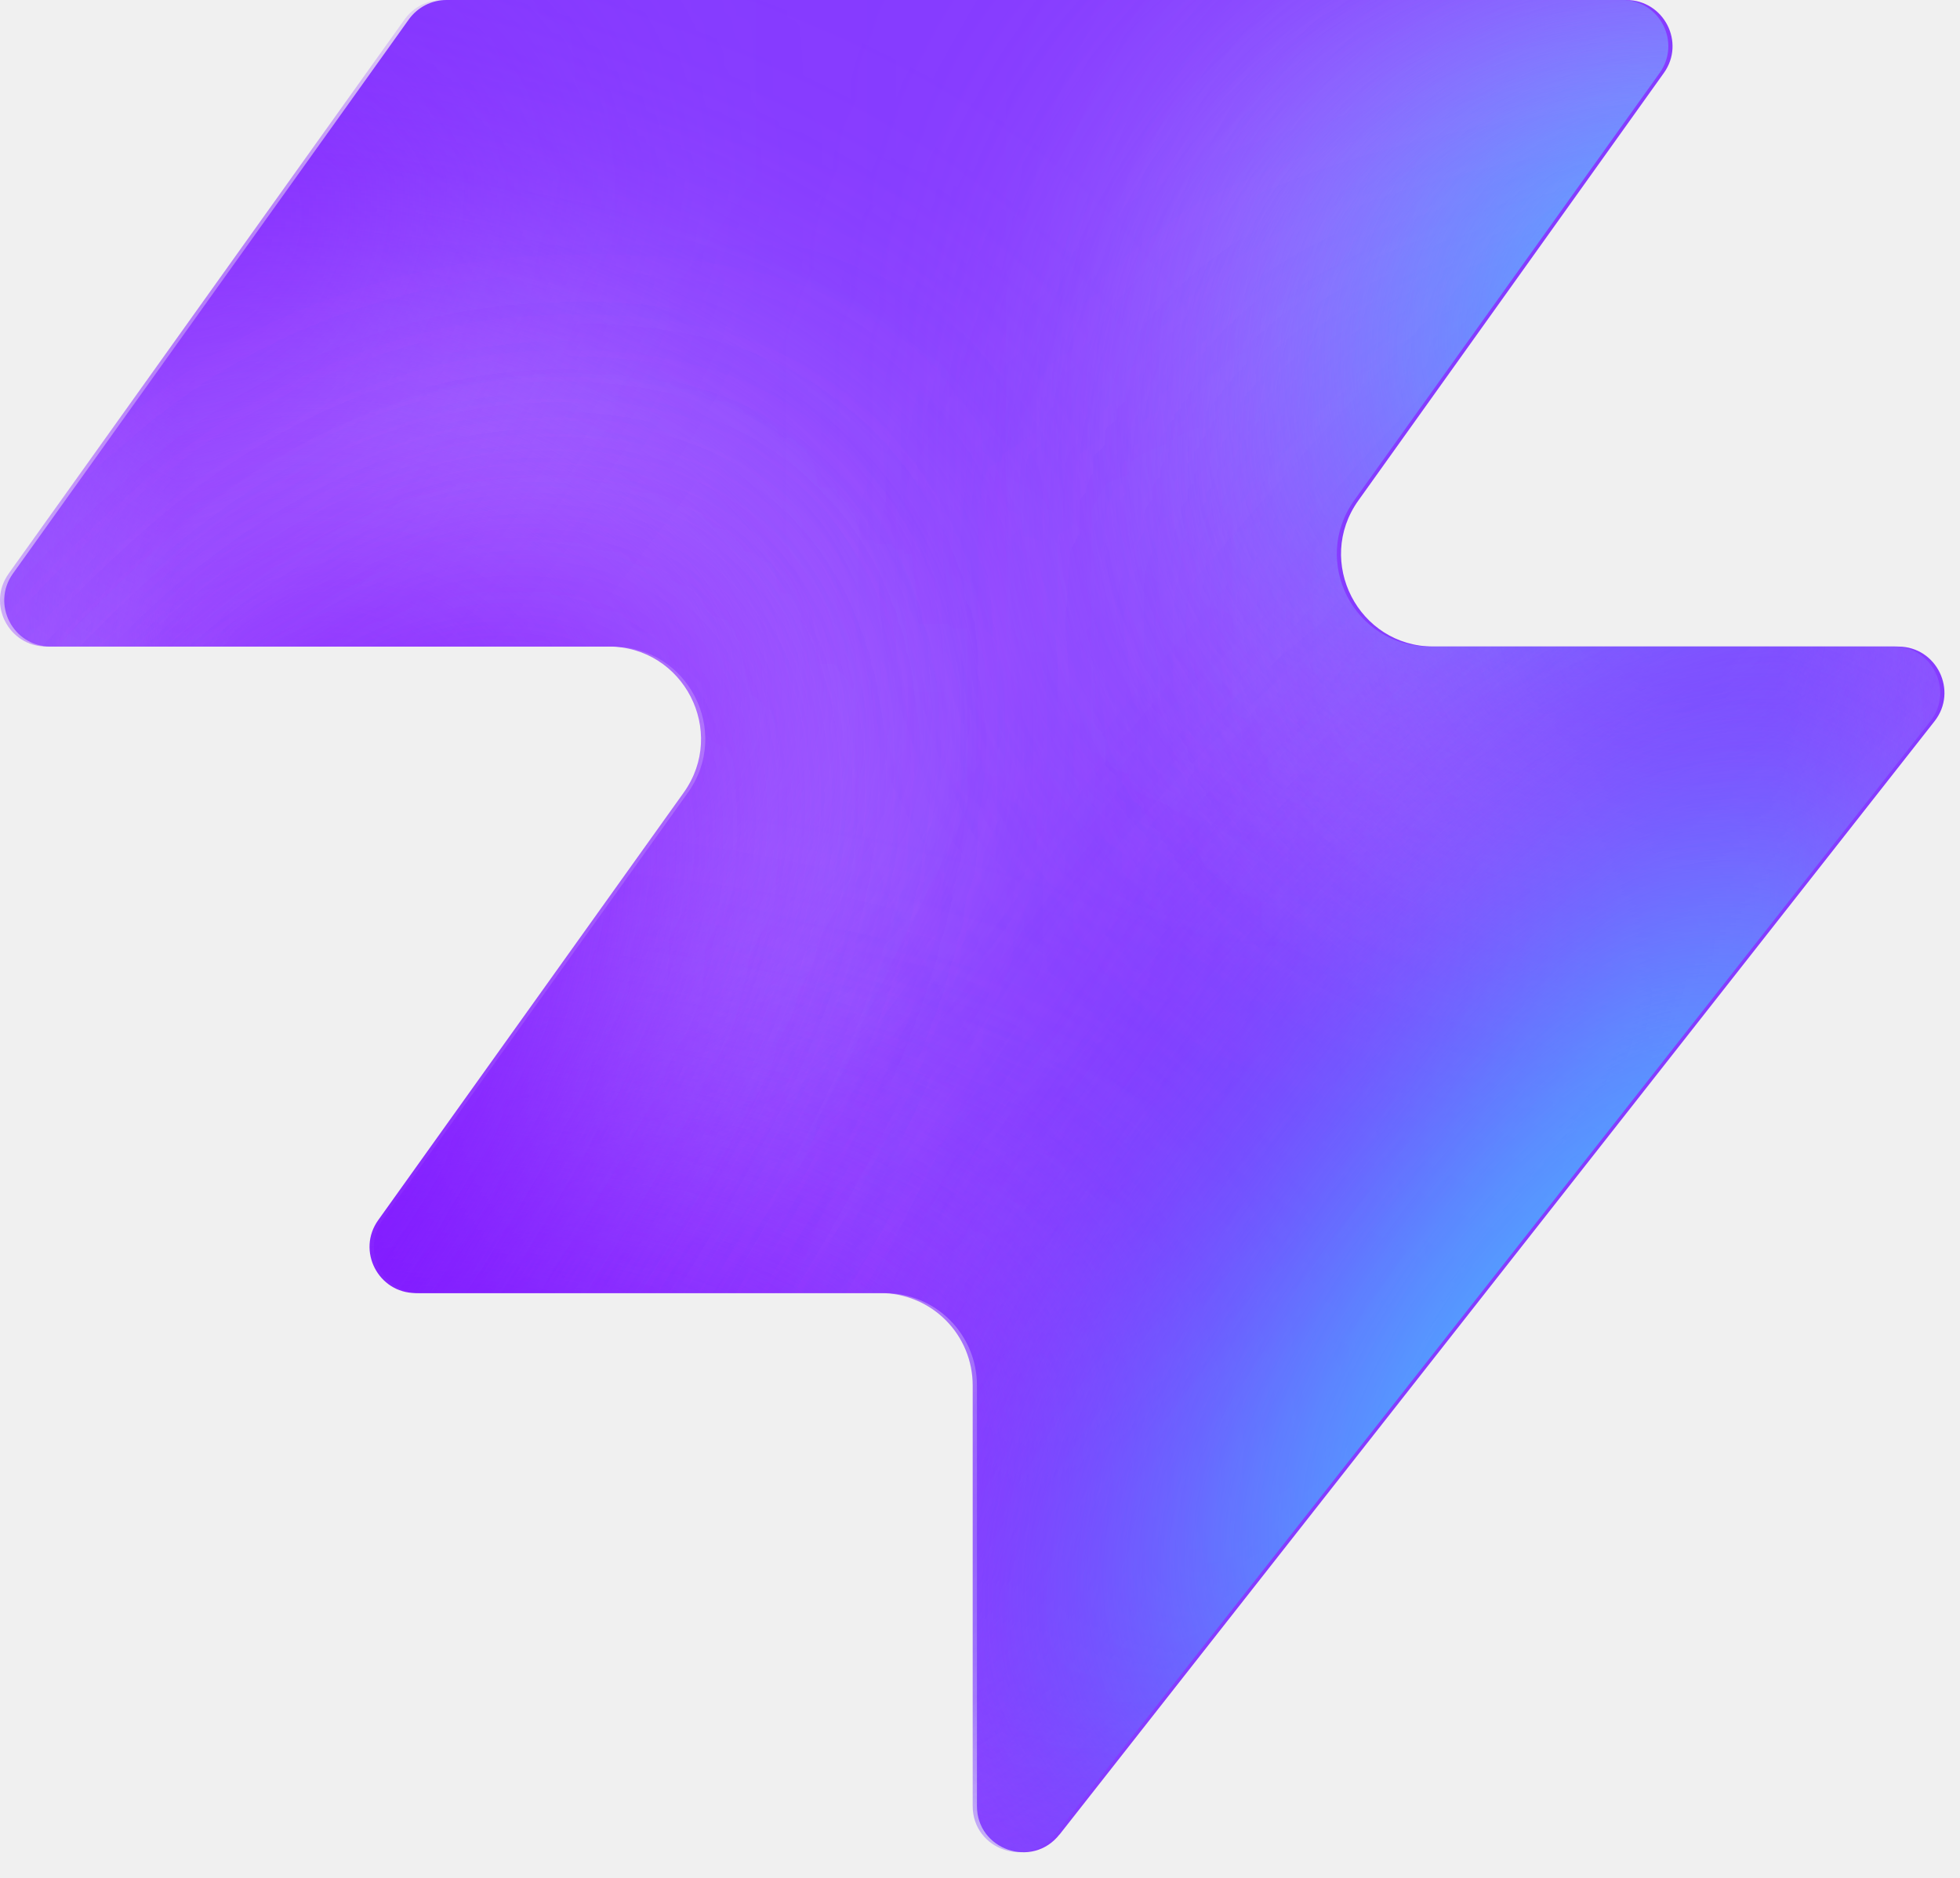
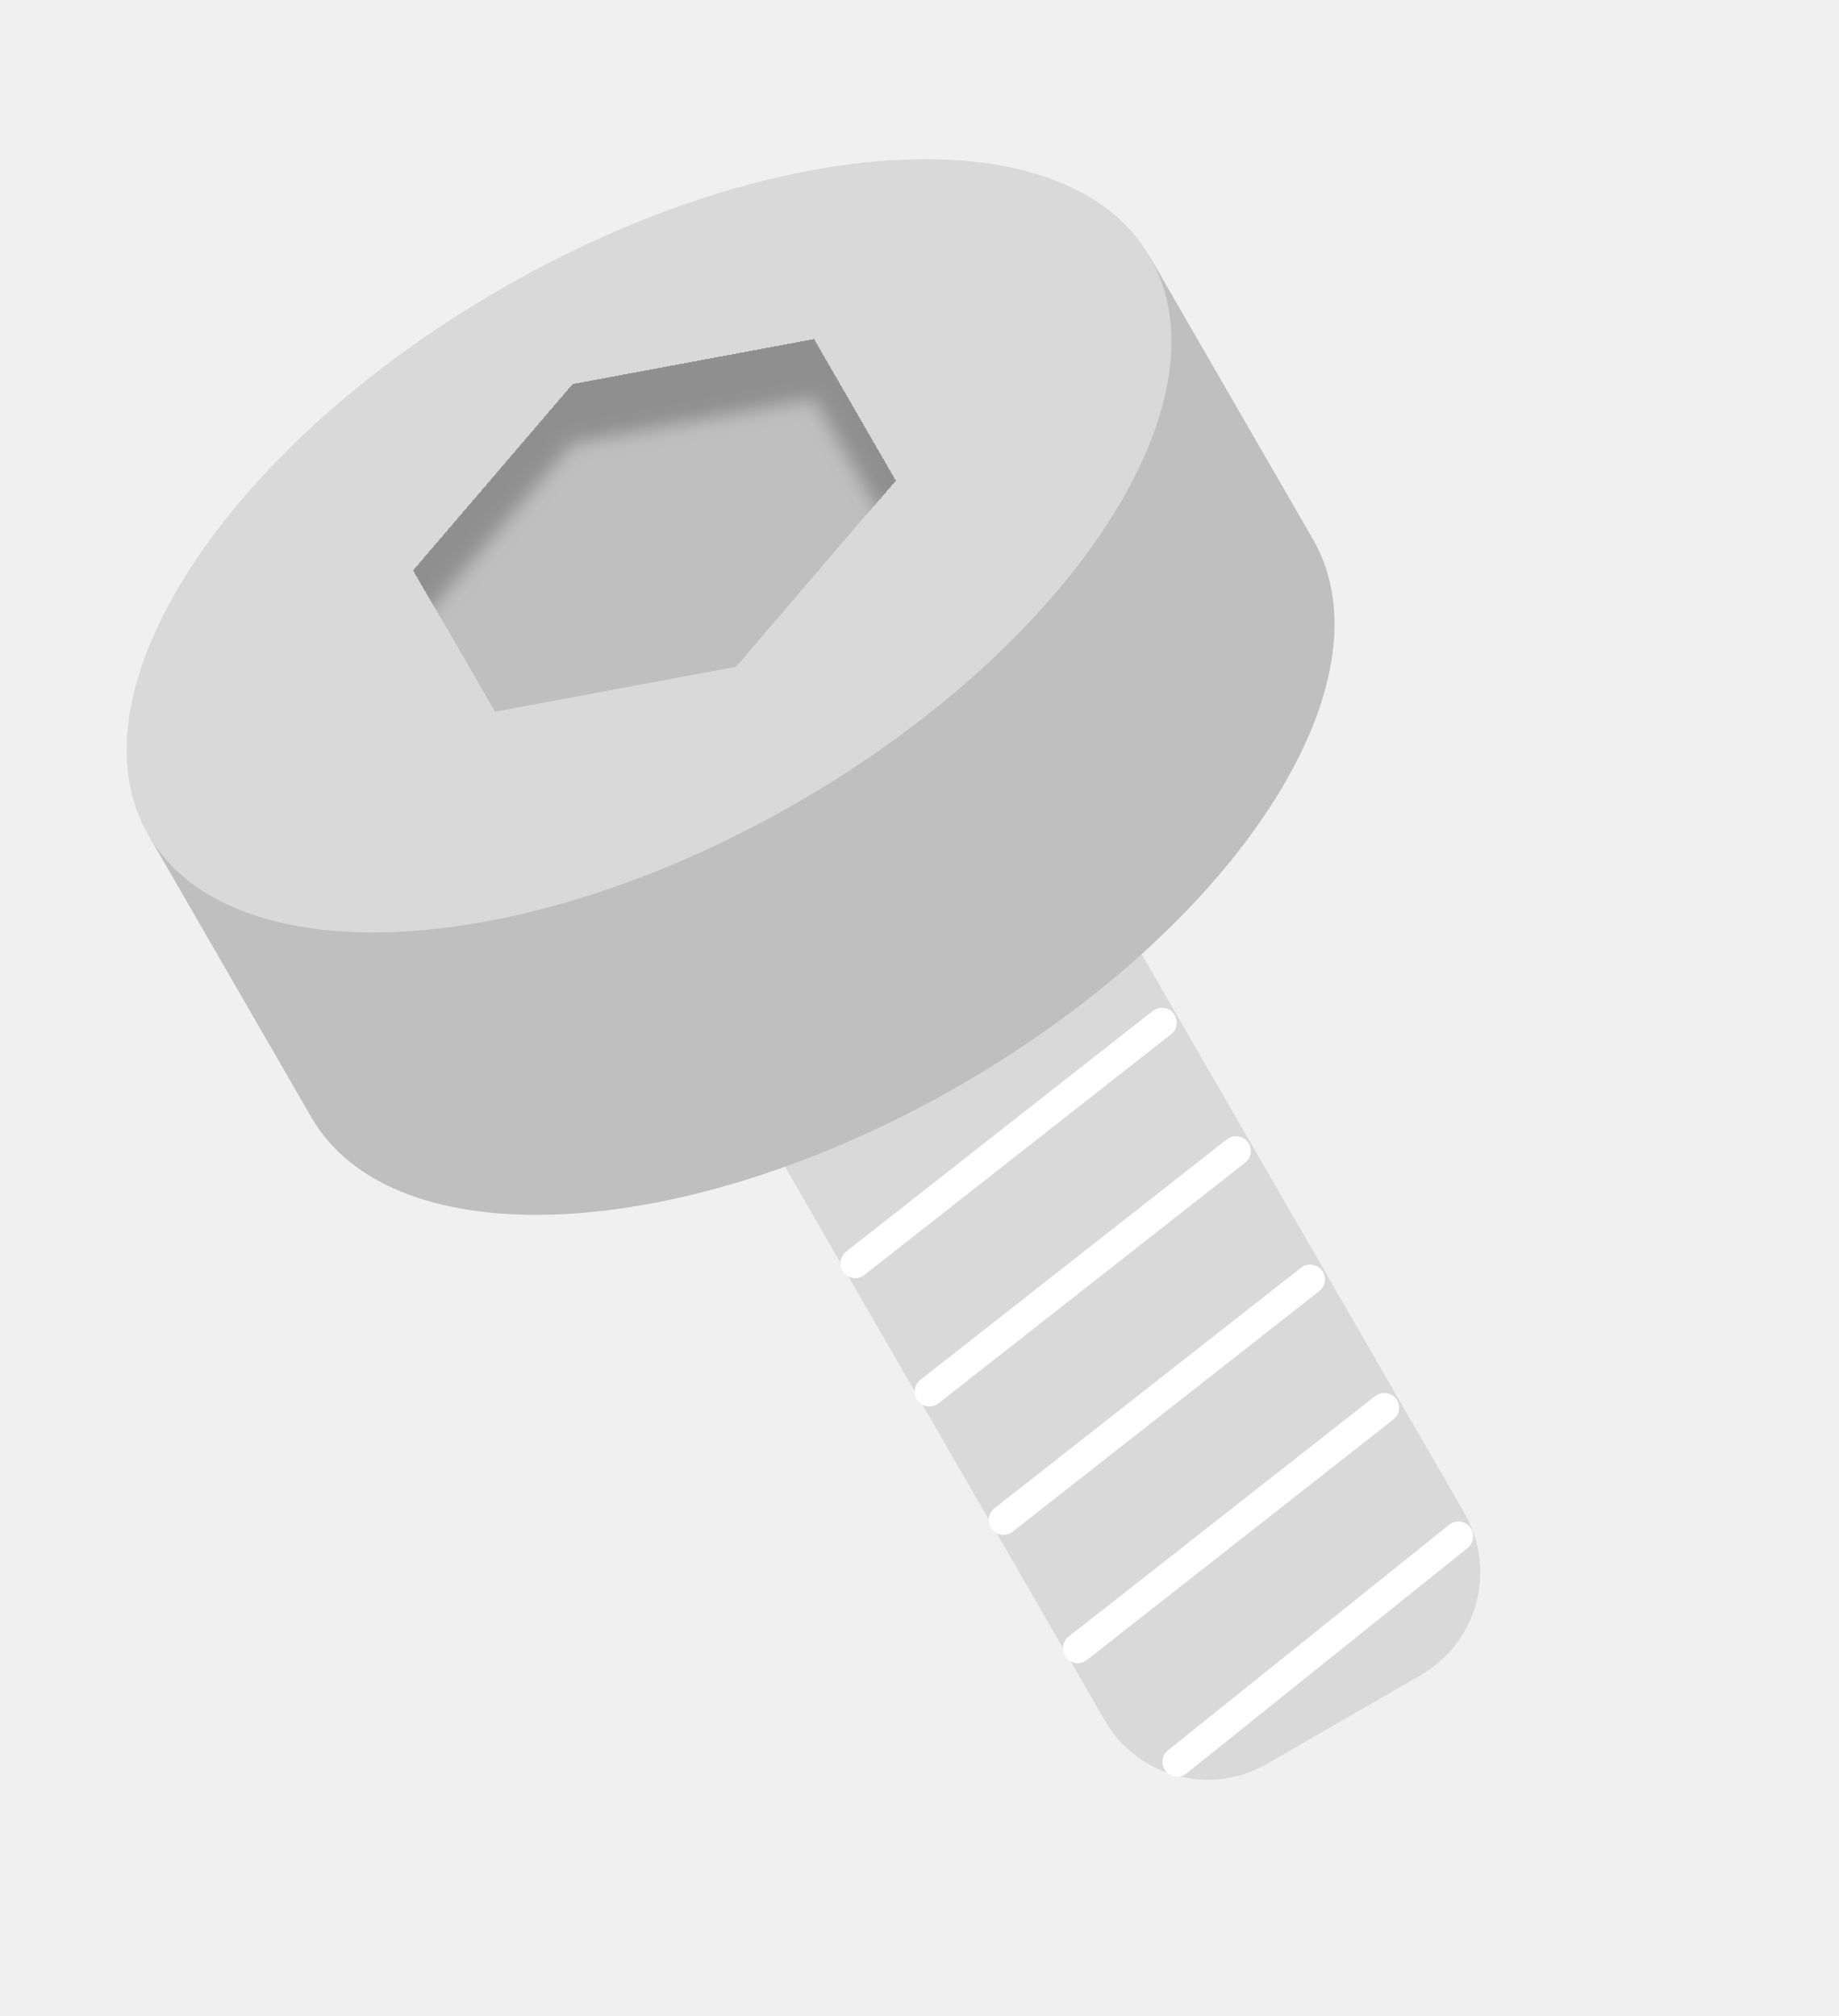
- <svg xmlns="http://www.w3.org/2000/svg" width="48" height="46" fill="none" viewBox="0 0 48 46">
-   <path fill="#863bff" d="M25.946 44.938c-.664.845-2.021.375-2.021-.698V33.937a2.26 2.26 0 0 0-2.262-2.262H10.287c-.92 0-1.456-1.04-.92-1.788l7.48-10.471c1.07-1.497 0-3.578-1.842-3.578H1.237c-.92 0-1.456-1.04-.92-1.788L10.013.474c.214-.297.556-.474.92-.474h28.894c.92 0 1.456 1.04.92 1.788l-7.48 10.471c-1.07 1.498 0 3.579 1.842 3.579h11.377c.943 0 1.473 1.088.89 1.83L25.947 44.94z" style="fill:#863bff;fill:color(display-p3 .525 .23 1);fill-opacity:1" />
-   <mask id="a" width="48" height="46" x="0" y="0" maskUnits="userSpaceOnUse" style="mask-type:alpha">
-     <path fill="#000" d="M25.842 44.938c-.664.844-2.021.375-2.021-.698V33.937a2.26 2.26 0 0 0-2.262-2.262H10.183c-.92 0-1.456-1.04-.92-1.788l7.48-10.471c1.07-1.498 0-3.579-1.842-3.579H1.133c-.92 0-1.456-1.04-.92-1.787L9.91.473c.214-.297.556-.474.92-.474h28.894c.92 0 1.456 1.04.92 1.788l-7.48 10.471c-1.07 1.498 0 3.578 1.842 3.578h11.377c.943 0 1.473 1.088.89 1.832L25.843 44.94z" style="fill:#000;fill-opacity:1" />
-   </mask>
-   <g mask="url(#a)">
-     <g filter="url(#b)">
-       <ellipse cx="5.508" cy="14.704" fill="#ede6ff" rx="5.508" ry="14.704" style="fill:#ede6ff;fill:color(display-p3 .927 .903 1);fill-opacity:1" transform="matrix(.00324 1 1 -.00324 -4.47 31.516)" />
-     </g>
-     <g filter="url(#c)">
-       <ellipse cx="10.399" cy="29.851" fill="#ede6ff" rx="10.399" ry="29.851" style="fill:#ede6ff;fill:color(display-p3 .927 .903 1);fill-opacity:1" transform="matrix(.00324 1 1 -.00324 -39.328 7.883)" />
-     </g>
-     <g filter="url(#d)">
-       <ellipse cx="5.508" cy="30.487" fill="#7e14ff" rx="5.508" ry="30.487" style="fill:#7e14ff;fill:color(display-p3 .492 .077 1);fill-opacity:1" transform="rotate(89.814 -25.913 -14.639)scale(1 -1)" />
-     </g>
-     <g filter="url(#e)">
-       <ellipse cx="5.508" cy="30.599" fill="#7e14ff" rx="5.508" ry="30.599" style="fill:#7e14ff;fill:color(display-p3 .492 .077 1);fill-opacity:1" transform="rotate(89.814 -32.644 -3.334)scale(1 -1)" />
-     </g>
-     <g filter="url(#f)">
-       <ellipse cx="5.508" cy="30.599" fill="#7e14ff" rx="5.508" ry="30.599" style="fill:#7e14ff;fill:color(display-p3 .492 .077 1);fill-opacity:1" transform="matrix(.00324 1 1 -.00324 -34.34 30.47)" />
-     </g>
-     <g filter="url(#g)">
-       <ellipse cx="14.072" cy="22.078" fill="#ede6ff" rx="14.072" ry="22.078" style="fill:#ede6ff;fill:color(display-p3 .927 .903 1);fill-opacity:1" transform="rotate(93.35 24.506 48.493)scale(-1 1)" />
-     </g>
-     <g filter="url(#h)">
-       <ellipse cx="3.47" cy="21.501" fill="#7e14ff" rx="3.47" ry="21.501" style="fill:#7e14ff;fill:color(display-p3 .492 .077 1);fill-opacity:1" transform="rotate(89.009 28.708 47.59)scale(-1 1)" />
-     </g>
-     <g filter="url(#i)">
-       <ellipse cx="3.47" cy="21.501" fill="#7e14ff" rx="3.47" ry="21.501" style="fill:#7e14ff;fill:color(display-p3 .492 .077 1);fill-opacity:1" transform="rotate(89.009 28.708 47.59)scale(-1 1)" />
-     </g>
-     <g filter="url(#j)">
-       <ellipse cx=".387" cy="8.972" fill="#7e14ff" rx="4.407" ry="29.108" style="fill:#7e14ff;fill:color(display-p3 .492 .077 1);fill-opacity:1" transform="rotate(39.51 .387 8.972)" />
-     </g>
-     <g filter="url(#k)">
-       <ellipse cx="47.523" cy="-6.092" fill="#7e14ff" rx="4.407" ry="29.108" style="fill:#7e14ff;fill:color(display-p3 .492 .077 1);fill-opacity:1" transform="rotate(37.892 47.523 -6.092)" />
-     </g>
-     <g filter="url(#l)">
-       <ellipse cx="41.412" cy="6.333" fill="#47bfff" rx="5.971" ry="9.665" style="fill:#47bfff;fill:color(display-p3 .28 .748 1);fill-opacity:1" transform="rotate(37.892 41.412 6.333)" />
-     </g>
-     <g filter="url(#m)">
-       <ellipse cx="-1.879" cy="38.332" fill="#7e14ff" rx="4.407" ry="29.108" style="fill:#7e14ff;fill:color(display-p3 .492 .077 1);fill-opacity:1" transform="rotate(37.892 -1.88 38.332)" />
-     </g>
-     <g filter="url(#n)">
-       <ellipse cx="-1.879" cy="38.332" fill="#7e14ff" rx="4.407" ry="29.108" style="fill:#7e14ff;fill:color(display-p3 .492 .077 1);fill-opacity:1" transform="rotate(37.892 -1.88 38.332)" />
-     </g>
-     <g filter="url(#o)">
-       <ellipse cx="35.651" cy="29.907" fill="#7e14ff" rx="4.407" ry="29.108" style="fill:#7e14ff;fill:color(display-p3 .492 .077 1);fill-opacity:1" transform="rotate(37.892 35.651 29.907)" />
-     </g>
-     <g filter="url(#p)">
-       <ellipse cx="38.418" cy="32.4" fill="#47bfff" rx="5.971" ry="15.297" style="fill:#47bfff;fill:color(display-p3 .28 .748 1);fill-opacity:1" transform="rotate(37.892 38.418 32.4)" />
-     </g>
+ <svg xmlns="http://www.w3.org/2000/svg" width="62" height="68" viewBox="0 0 62 68" fill="none">
+   <path d="M22.258 32.053L34.383 25.053L49.383 51.033C50.487 52.947 49.832 55.393 47.919 56.498L42.722 59.498C40.809 60.602 38.363 59.947 37.258 58.033L22.258 32.053Z" fill="#D9D9D9" />
+   <path d="M32.388 36.597C41.714 31.212 47.036 22.97 44.275 18.187L38.775 8.66L5 28.16L10.5 37.687C13.261 42.469 23.061 41.982 32.388 36.597Z" fill="#BFBFBF" />
+   <ellipse cx="21.887" cy="18.41" rx="19.5" ry="10" transform="rotate(-30 21.8875 18.4103)" fill="#D9D9D9" />
+   <g filter="url(#filter0_i_3_735)">
+     <path d="M19.32 12.964L27.445 11.449L30.195 16.212L24.82 22.49L16.695 24.006L13.945 19.243L19.32 12.964Z" fill="#BFBFBF" />
  </g>
+   <line x1="39.701" y1="59.428" x2="49.18" y2="51.822" stroke="white" stroke-linecap="round" />
+   <line x1="36.343" y1="55.599" x2="46.681" y2="47.485" stroke="white" stroke-linecap="round" />
+   <line x1="33.843" y1="51.269" x2="44.181" y2="43.155" stroke="white" stroke-linecap="round" />
+   <line x1="28.843" y1="42.609" x2="39.181" y2="34.494" stroke="white" stroke-linecap="round" />
+   <line x1="31.343" y1="46.939" x2="41.681" y2="38.824" stroke="white" stroke-linecap="round" />
  <defs>
-     <filter id="b" width="60.045" height="41.654" x="-19.77" y="16.149" color-interpolation-filters="sRGB" filterUnits="userSpaceOnUse">
+     <filter id="filter0_i_3_735" x="13.946" y="11.449" width="16.25" height="13.157" filterUnits="userSpaceOnUse" color-interpolation-filters="sRGB">
      <feFlood flood-opacity="0" result="BackgroundImageFix" />
-       <feBlend in="SourceGraphic" in2="BackgroundImageFix" result="shape" />
-       <feGaussianBlur result="effect1_foregroundBlur_2002_17158" stdDeviation="7.659" />
-     </filter>
-     <filter id="c" width="90.34" height="51.437" x="-54.613" y="-7.533" color-interpolation-filters="sRGB" filterUnits="userSpaceOnUse">
-       <feFlood flood-opacity="0" result="BackgroundImageFix" />
-       <feBlend in="SourceGraphic" in2="BackgroundImageFix" result="shape" />
-       <feGaussianBlur result="effect1_foregroundBlur_2002_17158" stdDeviation="7.659" />
-     </filter>
-     <filter id="d" width="79.355" height="29.4" x="-49.64" y="2.03" color-interpolation-filters="sRGB" filterUnits="userSpaceOnUse">
-       <feFlood flood-opacity="0" result="BackgroundImageFix" />
-       <feBlend in="SourceGraphic" in2="BackgroundImageFix" result="shape" />
-       <feGaussianBlur result="effect1_foregroundBlur_2002_17158" stdDeviation="4.596" />
-     </filter>
-     <filter id="e" width="79.579" height="29.4" x="-45.045" y="20.029" color-interpolation-filters="sRGB" filterUnits="userSpaceOnUse">
-       <feFlood flood-opacity="0" result="BackgroundImageFix" />
-       <feBlend in="SourceGraphic" in2="BackgroundImageFix" result="shape" />
-       <feGaussianBlur result="effect1_foregroundBlur_2002_17158" stdDeviation="4.596" />
-     </filter>
-     <filter id="f" width="79.579" height="29.4" x="-43.513" y="21.178" color-interpolation-filters="sRGB" filterUnits="userSpaceOnUse">
-       <feFlood flood-opacity="0" result="BackgroundImageFix" />
-       <feBlend in="SourceGraphic" in2="BackgroundImageFix" result="shape" />
-       <feGaussianBlur result="effect1_foregroundBlur_2002_17158" stdDeviation="4.596" />
-     </filter>
-     <filter id="g" width="74.749" height="58.852" x="15.756" y="-17.901" color-interpolation-filters="sRGB" filterUnits="userSpaceOnUse">
-       <feFlood flood-opacity="0" result="BackgroundImageFix" />
-       <feBlend in="SourceGraphic" in2="BackgroundImageFix" result="shape" />
-       <feGaussianBlur result="effect1_foregroundBlur_2002_17158" stdDeviation="7.659" />
-     </filter>
-     <filter id="h" width="61.377" height="25.362" x="23.548" y="2.284" color-interpolation-filters="sRGB" filterUnits="userSpaceOnUse">
-       <feFlood flood-opacity="0" result="BackgroundImageFix" />
-       <feBlend in="SourceGraphic" in2="BackgroundImageFix" result="shape" />
-       <feGaussianBlur result="effect1_foregroundBlur_2002_17158" stdDeviation="4.596" />
-     </filter>
-     <filter id="i" width="61.377" height="25.362" x="23.548" y="2.284" color-interpolation-filters="sRGB" filterUnits="userSpaceOnUse">
-       <feFlood flood-opacity="0" result="BackgroundImageFix" />
-       <feBlend in="SourceGraphic" in2="BackgroundImageFix" result="shape" />
-       <feGaussianBlur result="effect1_foregroundBlur_2002_17158" stdDeviation="4.596" />
-     </filter>
-     <filter id="j" width="56.045" height="63.649" x="-27.636" y="-22.853" color-interpolation-filters="sRGB" filterUnits="userSpaceOnUse">
-       <feFlood flood-opacity="0" result="BackgroundImageFix" />
-       <feBlend in="SourceGraphic" in2="BackgroundImageFix" result="shape" />
-       <feGaussianBlur result="effect1_foregroundBlur_2002_17158" stdDeviation="4.596" />
-     </filter>
-     <filter id="k" width="54.814" height="64.646" x="20.116" y="-38.415" color-interpolation-filters="sRGB" filterUnits="userSpaceOnUse">
-       <feFlood flood-opacity="0" result="BackgroundImageFix" />
-       <feBlend in="SourceGraphic" in2="BackgroundImageFix" result="shape" />
-       <feGaussianBlur result="effect1_foregroundBlur_2002_17158" stdDeviation="4.596" />
-     </filter>
-     <filter id="l" width="33.541" height="35.313" x="24.641" y="-11.323" color-interpolation-filters="sRGB" filterUnits="userSpaceOnUse">
-       <feFlood flood-opacity="0" result="BackgroundImageFix" />
-       <feBlend in="SourceGraphic" in2="BackgroundImageFix" result="shape" />
-       <feGaussianBlur result="effect1_foregroundBlur_2002_17158" stdDeviation="4.596" />
-     </filter>
-     <filter id="m" width="54.814" height="64.646" x="-29.286" y="6.009" color-interpolation-filters="sRGB" filterUnits="userSpaceOnUse">
-       <feFlood flood-opacity="0" result="BackgroundImageFix" />
-       <feBlend in="SourceGraphic" in2="BackgroundImageFix" result="shape" />
-       <feGaussianBlur result="effect1_foregroundBlur_2002_17158" stdDeviation="4.596" />
-     </filter>
-     <filter id="n" width="54.814" height="64.646" x="-29.286" y="6.009" color-interpolation-filters="sRGB" filterUnits="userSpaceOnUse">
-       <feFlood flood-opacity="0" result="BackgroundImageFix" />
-       <feBlend in="SourceGraphic" in2="BackgroundImageFix" result="shape" />
-       <feGaussianBlur result="effect1_foregroundBlur_2002_17158" stdDeviation="4.596" />
-     </filter>
-     <filter id="o" width="54.814" height="64.646" x="8.244" y="-2.416" color-interpolation-filters="sRGB" filterUnits="userSpaceOnUse">
-       <feFlood flood-opacity="0" result="BackgroundImageFix" />
-       <feBlend in="SourceGraphic" in2="BackgroundImageFix" result="shape" />
-       <feGaussianBlur result="effect1_foregroundBlur_2002_17158" stdDeviation="4.596" />
-     </filter>
-     <filter id="p" width="39.409" height="43.623" x="18.713" y="10.588" color-interpolation-filters="sRGB" filterUnits="userSpaceOnUse">
-       <feFlood flood-opacity="0" result="BackgroundImageFix" />
-       <feBlend in="SourceGraphic" in2="BackgroundImageFix" result="shape" />
-       <feGaussianBlur result="effect1_foregroundBlur_2002_17158" stdDeviation="4.596" />
+       <feBlend mode="normal" in="SourceGraphic" in2="BackgroundImageFix" result="shape" />
+       <feColorMatrix in="SourceAlpha" type="matrix" values="0 0 0 0 0 0 0 0 0 0 0 0 0 0 0 0 0 0 127 0" result="hardAlpha" />
+       <feOffset dy="2" />
+       <feGaussianBlur stdDeviation="0.3" />
+       <feComposite in2="hardAlpha" operator="arithmetic" k2="-1" k3="1" />
+       <feColorMatrix type="matrix" values="0 0 0 0 0 0 0 0 0 0 0 0 0 0 0 0 0 0 0.25 0" />
+       <feBlend mode="normal" in2="shape" result="effect1_innerShadow_3_735" />
    </filter>
  </defs>
</svg>
